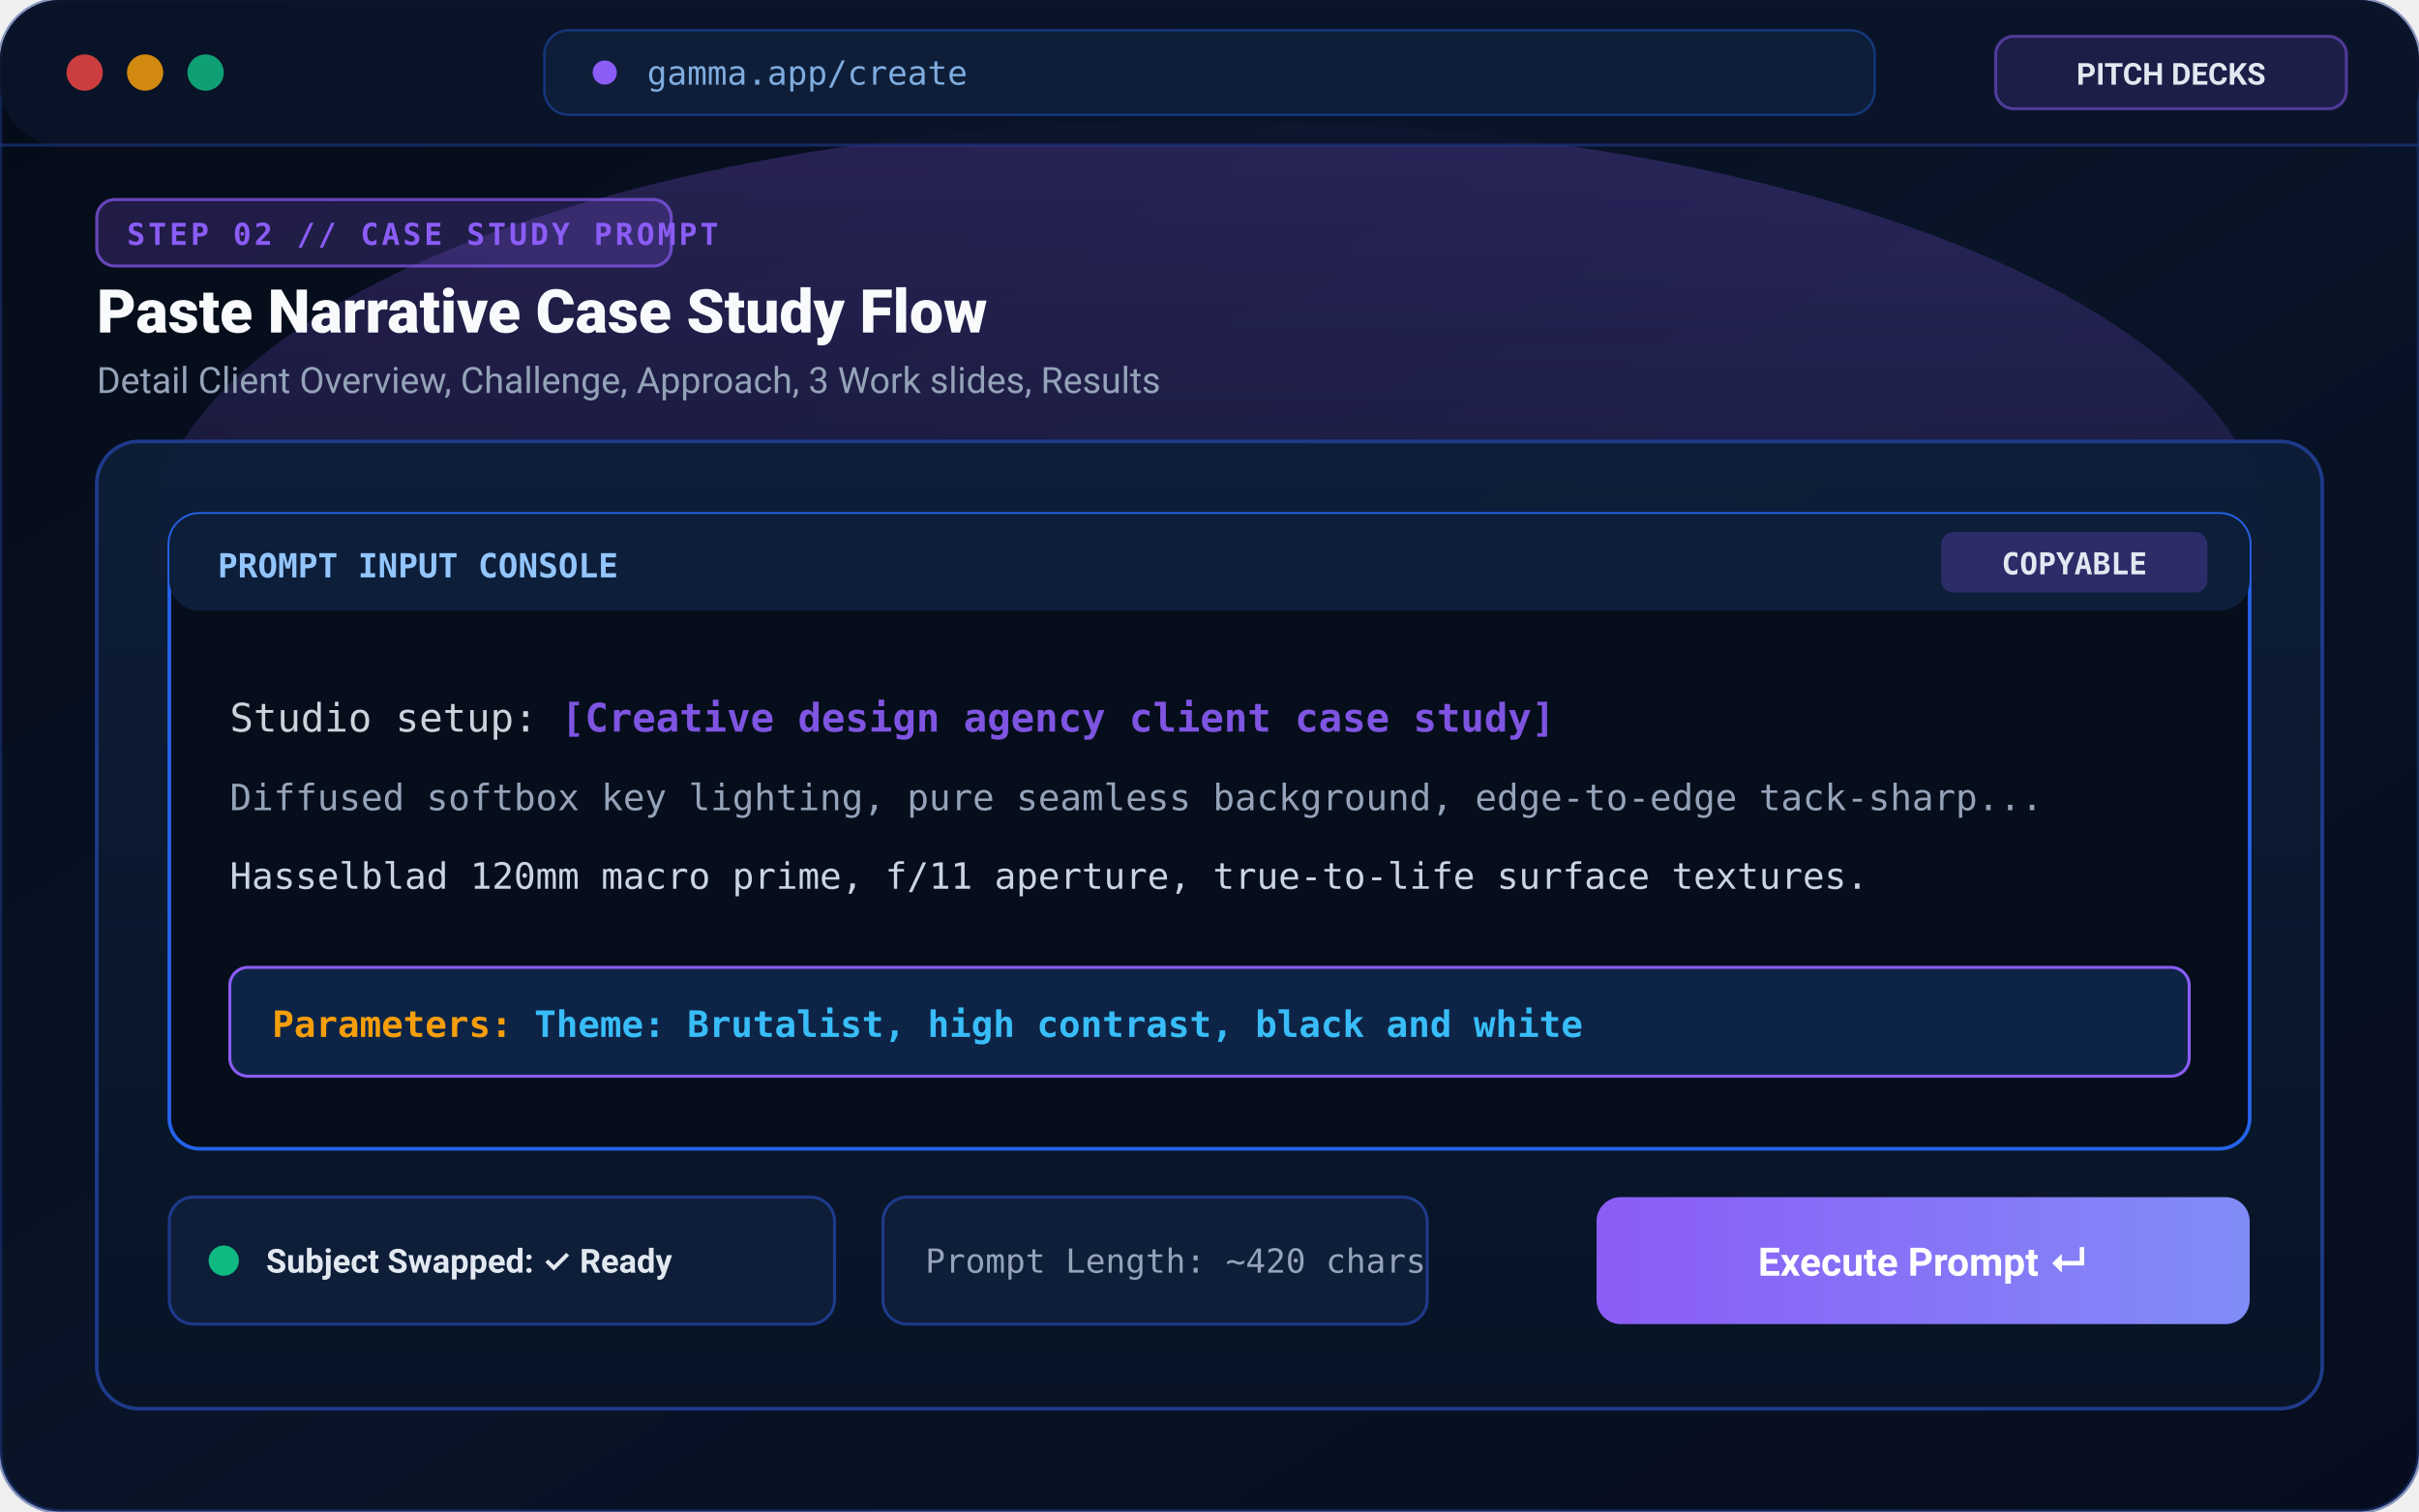
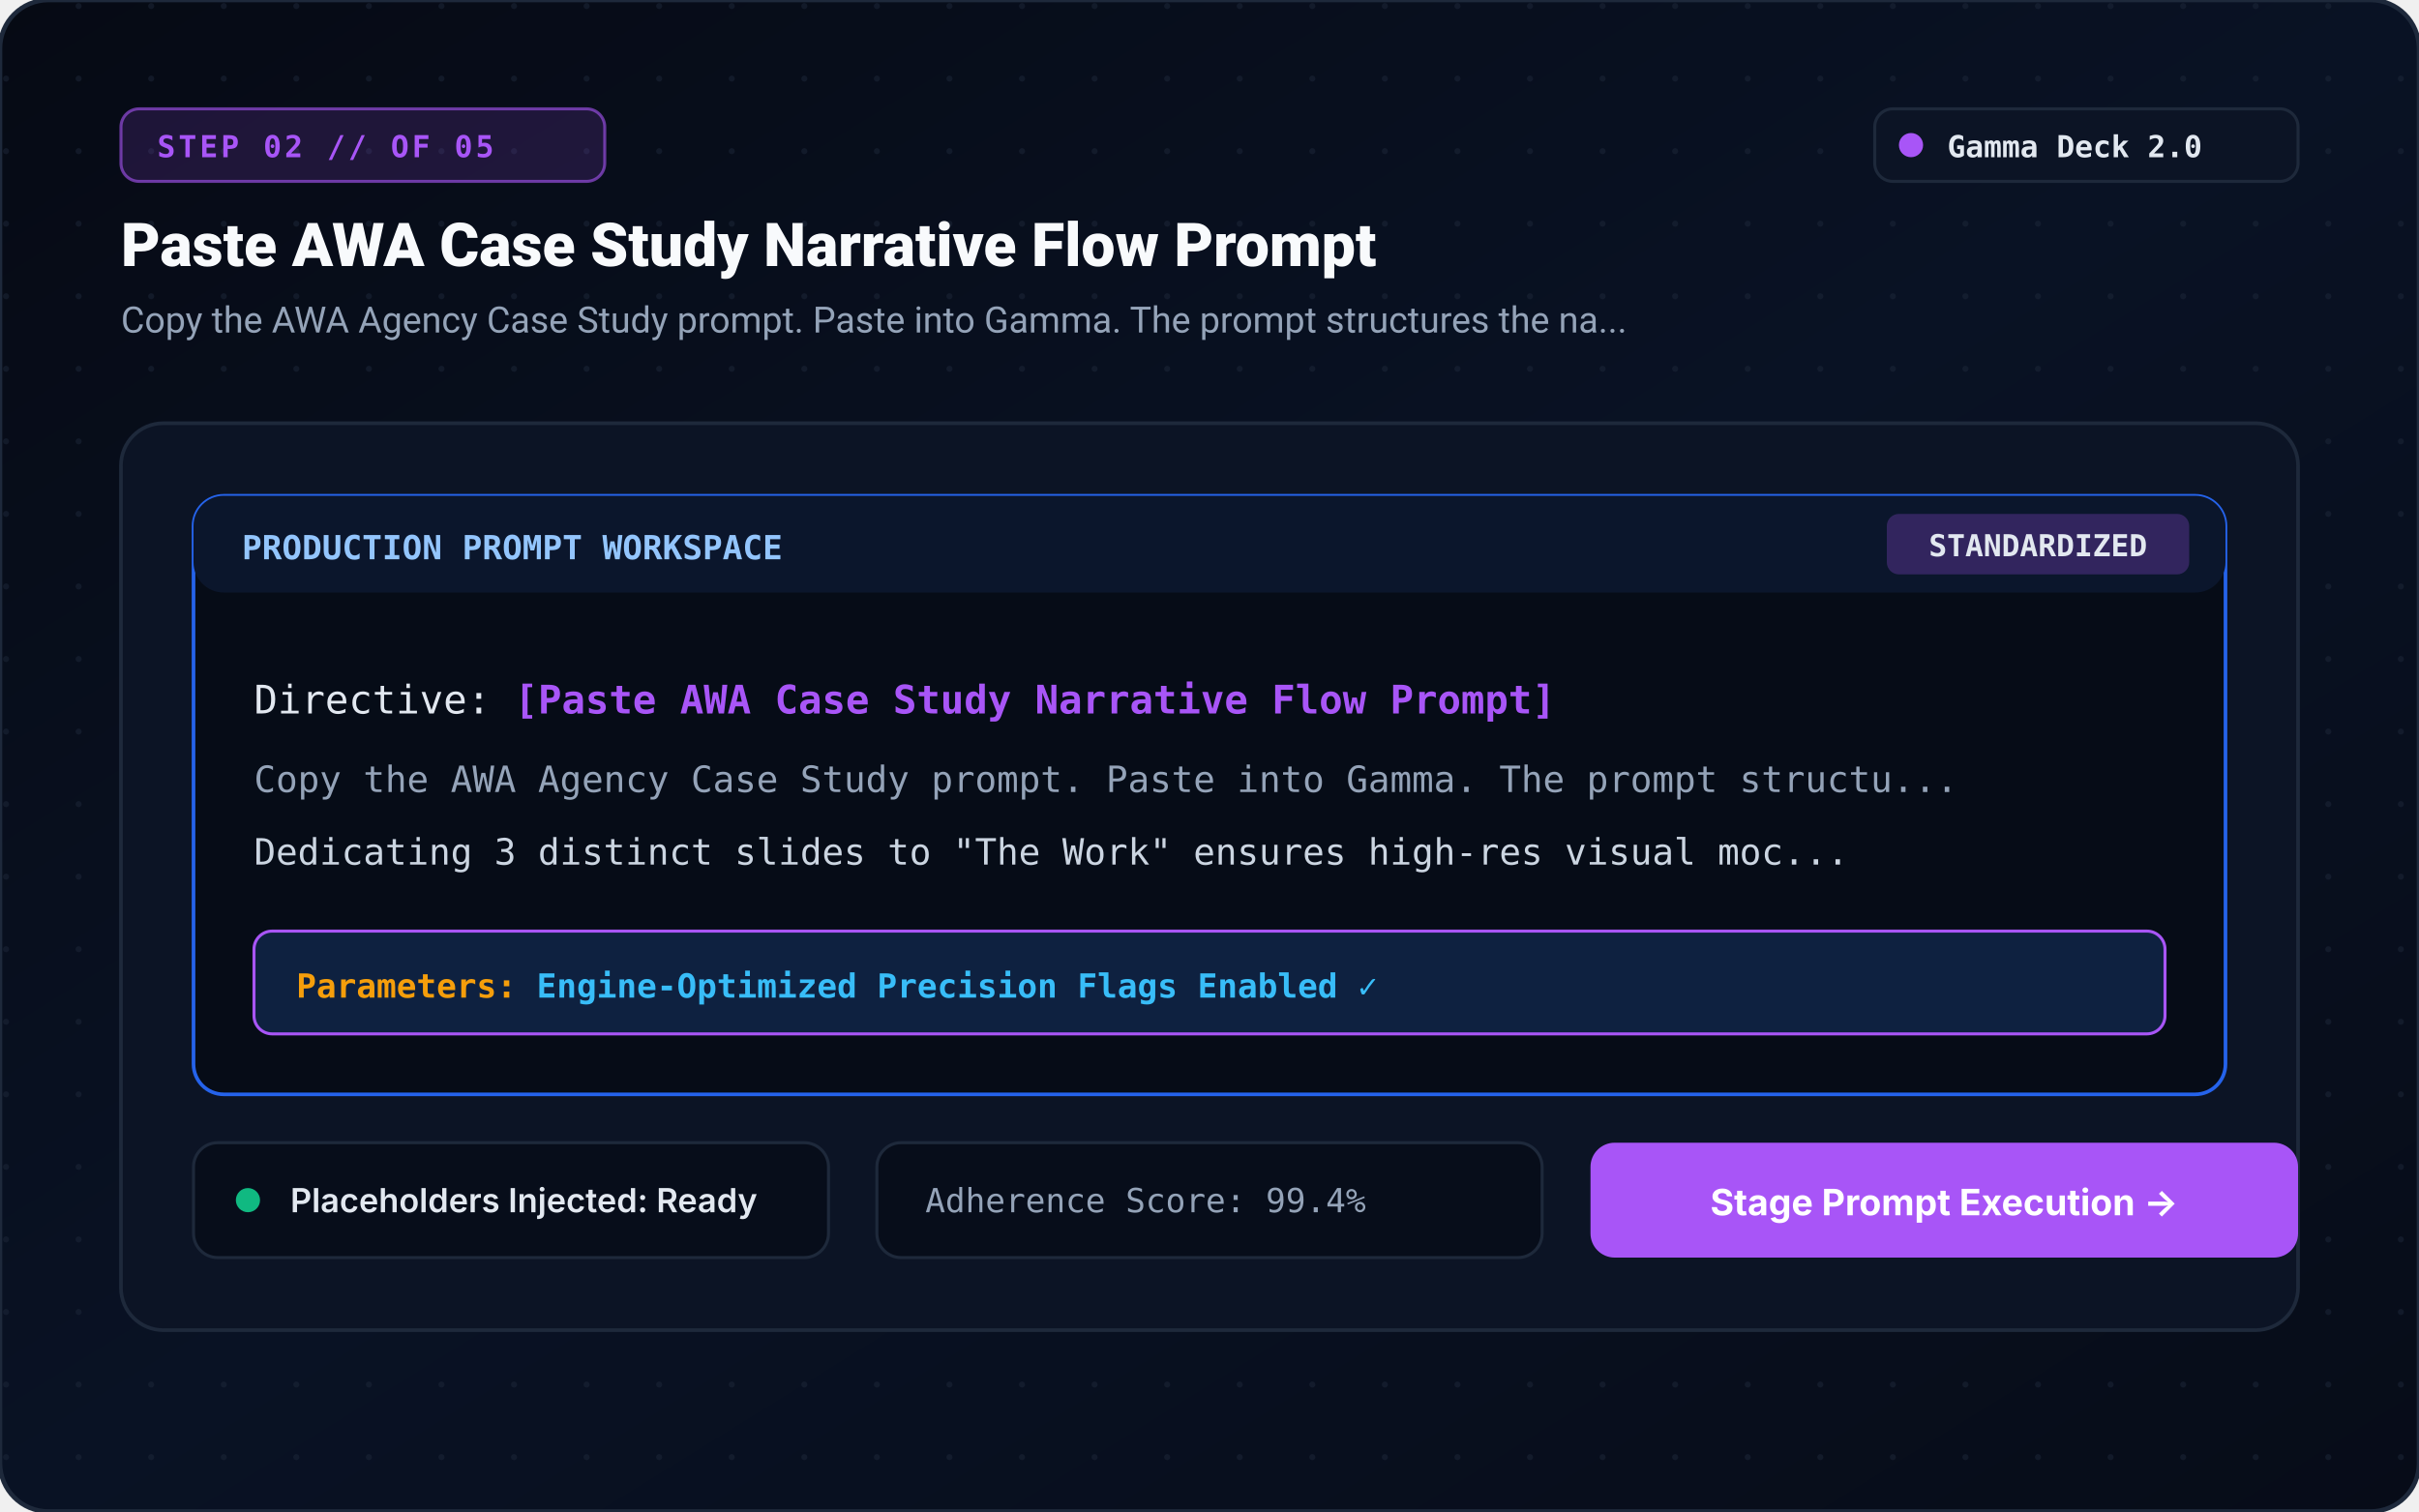
<svg xmlns="http://www.w3.org/2000/svg" viewBox="0 0 800 500" width="100%" height="100%">
  <defs>
    <linearGradient id="bgGrad" x1="0" y1="0" x2="1" y2="1">
-       <stop offset="0%" stop-color="#050B17" />
-       <stop offset="50%" stop-color="#091428" />
-       <stop offset="100%" stop-color="#060D1E" />
+       <stop offset="0%" stop-color="#060A14" />
+       <stop offset="50%" stop-color="#091224" />
+       <stop offset="100%" stop-color="#070C18" />
    </linearGradient>
-     <linearGradient id="panelGrad" x1="0" y1="0" x2="0" y2="1">
-       <stop offset="0%" stop-color="#0E1E38" stop-opacity="0.95" />
-       <stop offset="100%" stop-color="#081426" stop-opacity="0.95" />
-     </linearGradient>
-     <linearGradient id="cardGrad" x1="0" y1="0" x2="1" y2="1">
-       <stop offset="0%" stop-color="#142647" stop-opacity="0.8" />
-       <stop offset="100%" stop-color="#0A162B" stop-opacity="0.9" />
-     </linearGradient>
-     <linearGradient id="accentGrad" x1="0" y1="0" x2="1" y2="0">
-       <stop offset="0%" stop-color="#8B5CF6" />
-       <stop offset="100%" stop-color="#818CF8" />
-     </linearGradient>
-     <linearGradient id="glowGrad" x1="0" y1="0" x2="0" y2="1">
-       <stop offset="0%" stop-color="#8B5CF6" stop-opacity="0.25" />
-       <stop offset="100%" stop-color="#8B5CF6" stop-opacity="0" />
-     </linearGradient>
-     <filter id="softGlow" x="-20%" y="-20%" width="140%" height="140%">
-       <feGaussianBlur stdDeviation="16" result="blur" />
-       <feComposite in="SourceGraphic" in2="blur" operator="over" />
-     </filter>
+     <pattern id="gridDots" x="0" y="0" width="24" height="24" patternUnits="userSpaceOnUse">
+       <circle cx="2" cy="2" r="1" fill="#1E293B" fill-opacity="0.5" />
+     </pattern>
  </defs>
-   <style>
-     .font-sans { font-family: -apple-system, BlinkMacSystemFont, "Segoe UI", Roboto, "Helvetica Neue", Arial, sans-serif; }
-     .font-mono { font-family: "JetBrains Mono", "Fira Code", Menlo, Monaco, Consolas, monospace; }
-   </style>
-   <rect width="800" height="500" rx="20" fill="url(#bgGrad)" />
-   <rect width="800" height="500" rx="20" fill="none" stroke="#1E3A8A" stroke-width="1.5" stroke-opacity="0.5" />
-   <ellipse cx="400" cy="180" rx="350" ry="140" fill="url(#glowGrad)" />
-   <rect x="0" y="0" width="800" height="48" rx="20" fill="#0A152A" fill-opacity="0.9" />
-   <line x1="0" y1="48" x2="800" y2="48" stroke="#1E3A8A" stroke-width="1" stroke-opacity="0.6" />
-   <circle cx="28" cy="24" r="6" fill="#EF4444" fill-opacity="0.85" />
-   <circle cx="48" cy="24" r="6" fill="#F59E0B" fill-opacity="0.85" />
-   <circle cx="68" cy="24" r="6" fill="#10B981" fill-opacity="0.85" />
-   <rect x="180" y="10" width="440" height="28" rx="8" fill="#0E1E38" stroke="#2563EB" stroke-width="0.8" stroke-opacity="0.4" />
-   <circle cx="200" cy="24" r="4" fill="#8B5CF6" />
-   <text x="214" y="28" fill="#93C5FD" font-size="11" class="font-mono font-sans" opacity="0.85">gamma.app/create</text>
-   <rect x="660" y="12" width="116" height="24" rx="6" fill="#8B5CF6" fill-opacity="0.15" stroke="#8B5CF6" stroke-width="1" stroke-opacity="0.5" />
-   <text x="718" y="28" fill="#E2E8F0" font-size="10" font-weight="700" text-anchor="middle" class="font-sans">PITCH DECKS</text>
-   <g transform="translate(32, 66)">
-     <rect x="0" y="0" width="190" height="22" rx="6" fill="#8B5CF6" fill-opacity="0.2" stroke="#8B5CF6" stroke-width="1" stroke-opacity="0.7" />
-     <text x="10" y="15" fill="#8B5CF6" font-size="10" font-weight="800" letter-spacing="1" class="font-mono">STEP 02 // CASE STUDY PROMPT</text>
-     <text x="0" y="44" fill="#F8FAFC" font-size="20" font-weight="800" class="font-sans">Paste Narrative Case Study Flow</text>
-     <text x="0" y="64" fill="#94A3B8" font-size="12" class="font-sans">Detail Client Overview, Challenge, Approach, 3 Work slides, Results</text>
+   <rect width="800" height="500" rx="16" fill="url(#bgGrad)" />
+   <rect width="800" height="500" rx="16" fill="url(#gridDots)" />
+   <rect width="800" height="500" rx="16" fill="none" stroke="#1E293B" stroke-width="1.5" />
+   <g transform="translate(40, 36)">
+     <rect x="0" y="0" width="160" height="24" rx="6" fill="#A855F7" fill-opacity="0.15" stroke="#A855F7" stroke-width="1" stroke-opacity="0.6" />
+     <text x="12" y="16" fill="#A855F7" font-size="10" font-weight="800" letter-spacing="1" font-family="monospace">STEP 02 // OF 05</text>
+     <rect x="580" y="0" width="140" height="24" rx="6" fill="#0C1425" stroke="#1E293B" stroke-width="1" />
+     <circle cx="592" cy="12" r="4" fill="#A855F7" />
+     <text x="604" y="16" fill="#E2E8F0" font-size="10" font-weight="600" font-family="monospace">Gamma Deck 2.0</text>
+     <text x="0" y="52" fill="#F8FAFC" font-size="20" font-weight="800" font-family="-apple-system, BlinkMacSystemFont, 'Segoe UI', Roboto, sans-serif">Paste AWA Case Study Narrative Flow Prompt</text>
+     <text x="0" y="74" fill="#94A3B8" font-size="12" font-family="-apple-system, BlinkMacSystemFont, 'Segoe UI', Roboto, sans-serif">Copy the AWA Agency Case Study prompt. Paste into Gamma. The prompt structures the na...</text>
  </g>
-   <g transform="translate(32, 146)">
-     <rect x="0" y="0" width="736" height="320" rx="14" fill="url(#panelGrad)" stroke="#1E3A8A" stroke-width="1.2" />
-     <rect x="24" y="24" width="688" height="210" rx="10" fill="#060E1C" stroke="#2563EB" stroke-width="1.2" />
-     <rect x="24" y="24" width="688" height="32" rx="10" fill="#0D1E3A" />
-     <text x="40" y="45" fill="#93C5FD" font-size="11" font-weight="700" class="font-mono">PROMPT INPUT CONSOLE</text>
-     <rect x="610" y="30" width="88" height="20" rx="4" fill="#8B5CF6" fill-opacity="0.25" />
-     <text x="654" y="44" fill="#E2E8F0" font-size="10" font-weight="700" text-anchor="middle" class="font-mono">COPYABLE</text>
+   <g transform="translate(40, 140)">
+     <rect width="720" height="300" rx="14" fill="#0C1425" stroke="#1E293B" stroke-width="1.2" />
+     <rect x="24" y="24" width="672" height="198" rx="10" fill="#060C17" stroke="#2563EB" stroke-width="1.2" />
+     <rect x="24" y="24" width="672" height="32" rx="10" fill="#0B162C" />
+     <text x="40" y="45" fill="#93C5FD" font-size="11" font-weight="700" font-family="monospace">PRODUCTION PROMPT WORKSPACE</text>
+     <rect x="584" y="30" width="100" height="20" rx="4" fill="#A855F7" fill-opacity="0.25" />
+     <text x="634" y="44" fill="#E2E8F0" font-size="10" font-weight="700" text-anchor="middle" font-family="monospace">STANDARDIZED</text>
    <g transform="translate(44, 76)">
-       <text x="0" y="20" fill="#E2E8F0" font-size="13" class="font-mono" opacity="0.9">Studio setup: <tspan fill="#8B5CF6" font-weight="700">[Creative design agency client case study]</tspan>
+       <text x="0" y="20" fill="#E2E8F0" font-size="13" font-family="monospace">Directive: <tspan fill="#A855F7" font-weight="700">[Paste AWA Case Study Narrative Flow Prompt]</tspan>
      </text>
-       <text x="0" y="46" fill="#94A3B8" font-size="12" class="font-mono">Diffused softbox key lighting, pure seamless background, edge-to-edge tack-sharp...</text>
-       <text x="0" y="72" fill="#CBD5E1" font-size="12" class="font-mono">Hasselblad 120mm macro prime, f/11 aperture, true-to-life surface textures.</text>
-       <rect x="0" y="98" width="648" height="36" rx="6" fill="#0E2447" stroke="#8B5CF6" stroke-width="1" />
-       <text x="14" y="121" fill="#F59E0B" font-size="12" font-weight="700" class="font-mono">Parameters: <tspan fill="#38BDF8">Theme: Brutalist, high contrast, black and white</tspan>
+       <text x="0" y="46" fill="#94A3B8" font-size="12" font-family="monospace">Copy the AWA Agency Case Study prompt. Paste into Gamma. The prompt structu...</text>
+       <text x="0" y="70" fill="#CBD5E1" font-size="12" font-family="monospace">Dedicating 3 distinct slides to "The Work" ensures high-res visual moc...</text>
+       <rect x="0" y="92" width="632" height="34" rx="6" fill="#0E2140" stroke="#A855F7" stroke-width="1" />
+       <text x="14" y="114" fill="#F59E0B" font-size="11" font-weight="700" font-family="monospace">Parameters: <tspan fill="#38BDF8">Engine-Optimized Precision Flags Enabled ✓</tspan>
      </text>
    </g>
-     <g transform="translate(24, 250)">
-       <rect x="0" y="0" width="220" height="42" rx="8" fill="#0E1E38" stroke="#1E3A8A" stroke-width="1" />
-       <circle cx="18" cy="21" r="5" fill="#10B981" />
-       <text x="32" y="25" fill="#E2E8F0" font-size="11" font-weight="600" class="font-sans">Subject Swapped: ✓ Ready</text>
-       <rect x="236" y="0" width="180" height="42" rx="8" fill="#0E1E38" stroke="#1E3A8A" stroke-width="1" />
-       <text x="250" y="25" fill="#94A3B8" font-size="11" class="font-mono">Prompt Length: ~420 chars</text>
-       <rect x="472" y="0" width="216" height="42" rx="8" fill="url(#accentGrad)" />
-       <text x="580" y="26" fill="#FFFFFF" font-size="13" font-weight="700" text-anchor="middle" class="font-sans">Execute Prompt ↵</text>
+     <g transform="translate(24, 238)">
+       <rect width="210" height="38" rx="8" fill="#070D1A" stroke="#1E293B" stroke-width="1" />
+       <circle cx="18" cy="19" r="4" fill="#10B981" />
+       <text x="32" y="23" fill="#E2E8F0" font-size="11" font-weight="600" font-family="-apple-system, BlinkMacSystemFont, sans-serif">Placeholders Injected: Ready</text>
+       <rect x="226" width="220" height="38" rx="8" fill="#070D1A" stroke="#1E293B" stroke-width="1" />
+       <text x="242" y="23" fill="#94A3B8" font-size="11" font-family="monospace">Adherence Score: 99.4%</text>
+       <rect x="462" width="234" height="38" rx="8" fill="#A855F7" />
+       <text x="579" y="24" fill="#FFFFFF" font-size="12" font-weight="700" text-anchor="middle" font-family="-apple-system, BlinkMacSystemFont, sans-serif">Stage Prompt Execution →</text>
    </g>
  </g>
</svg>
